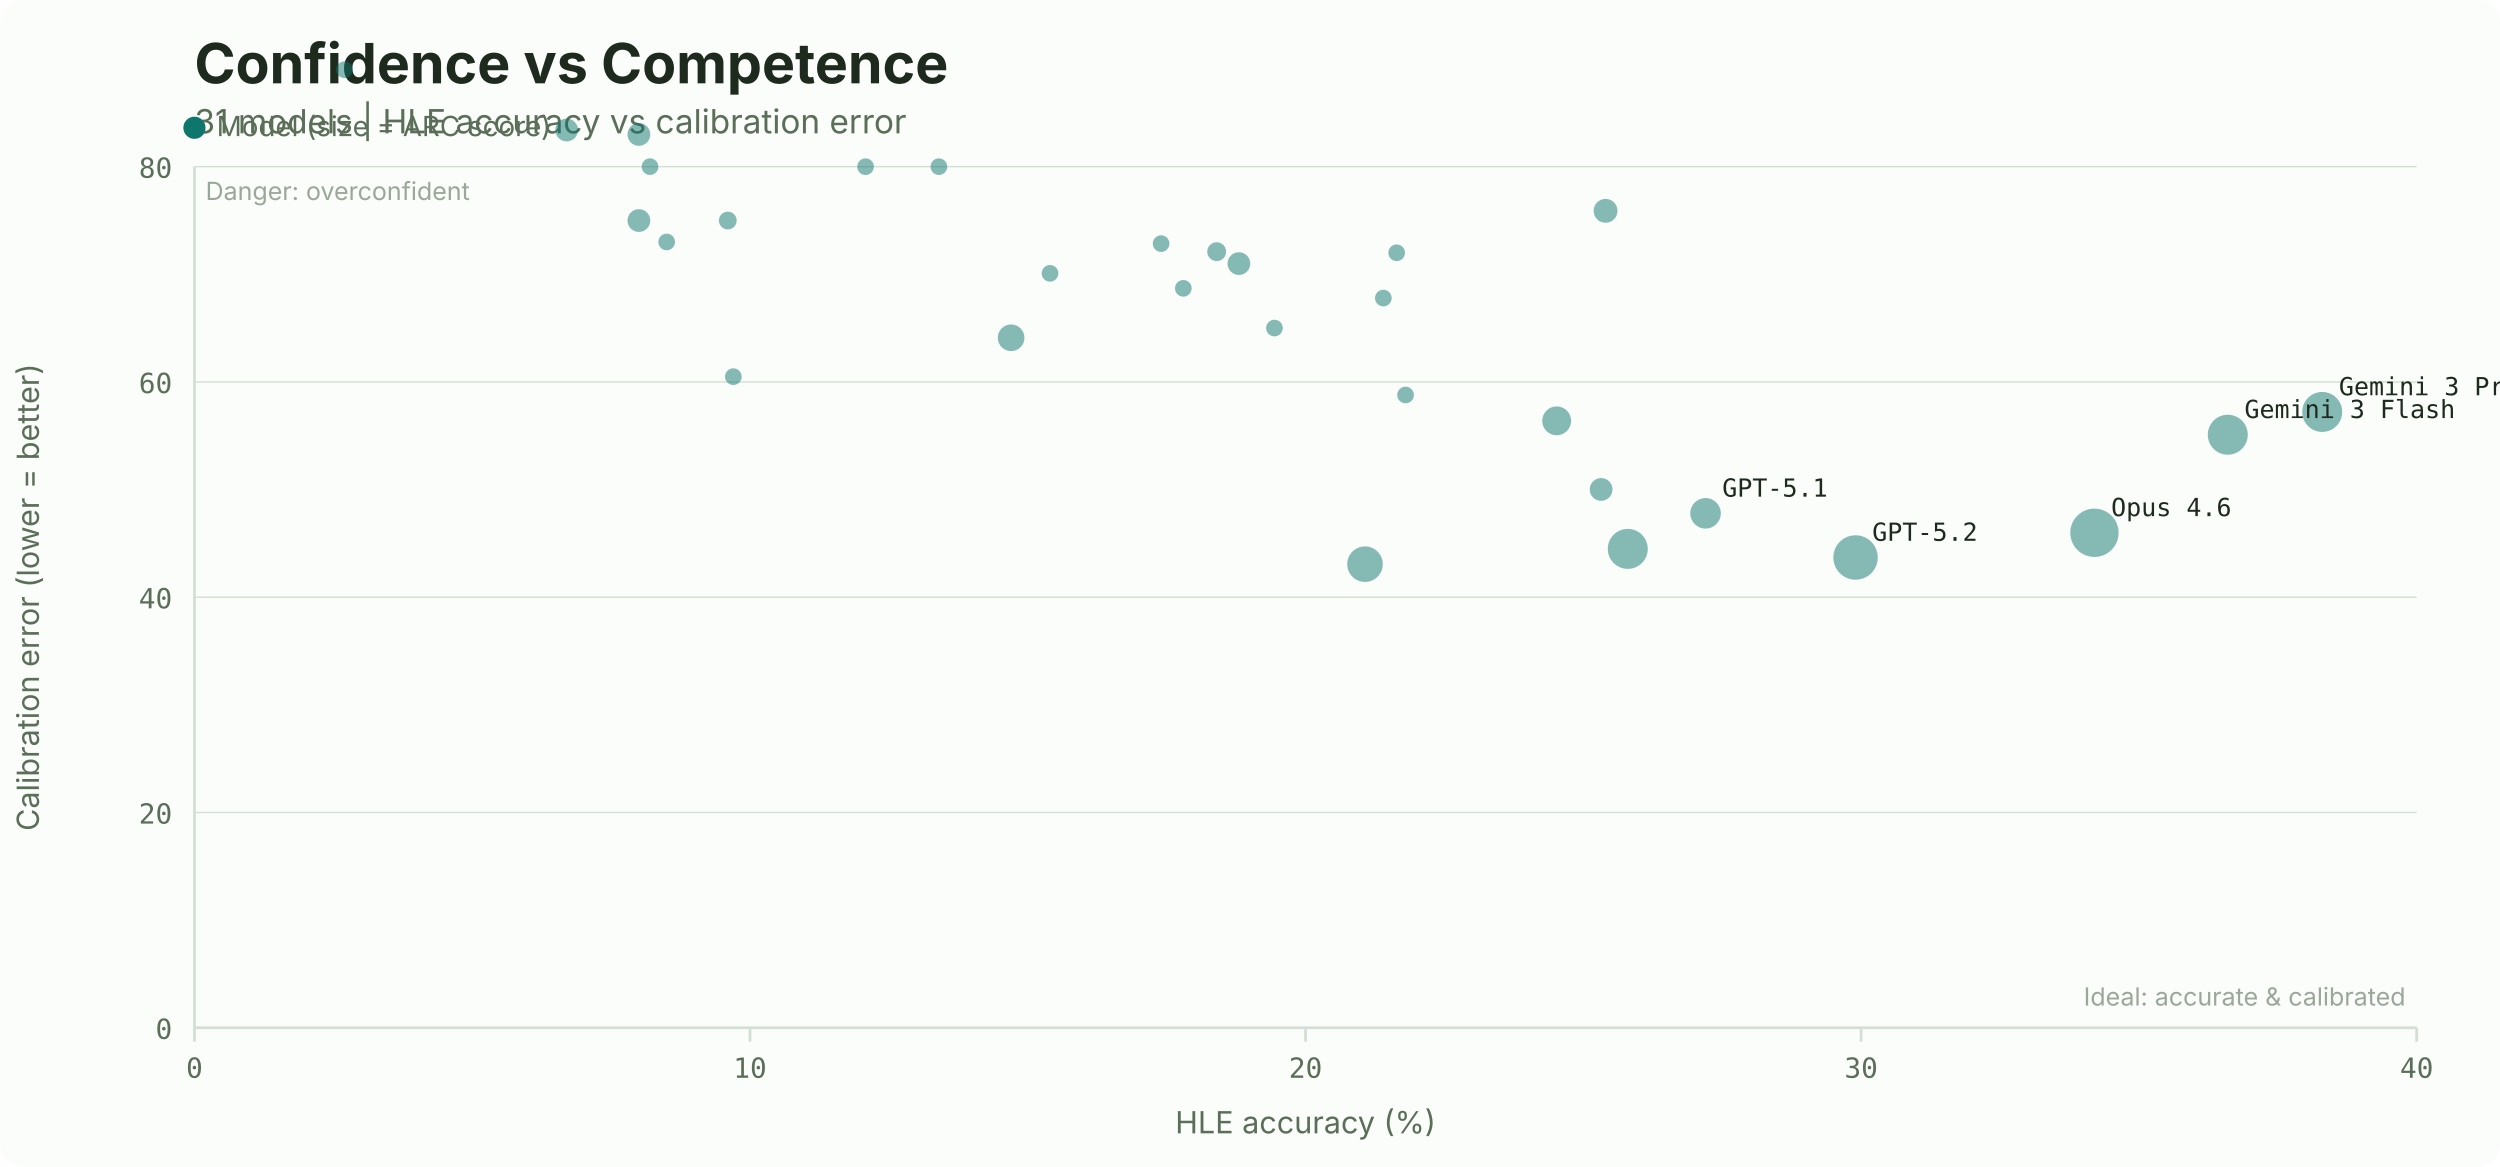
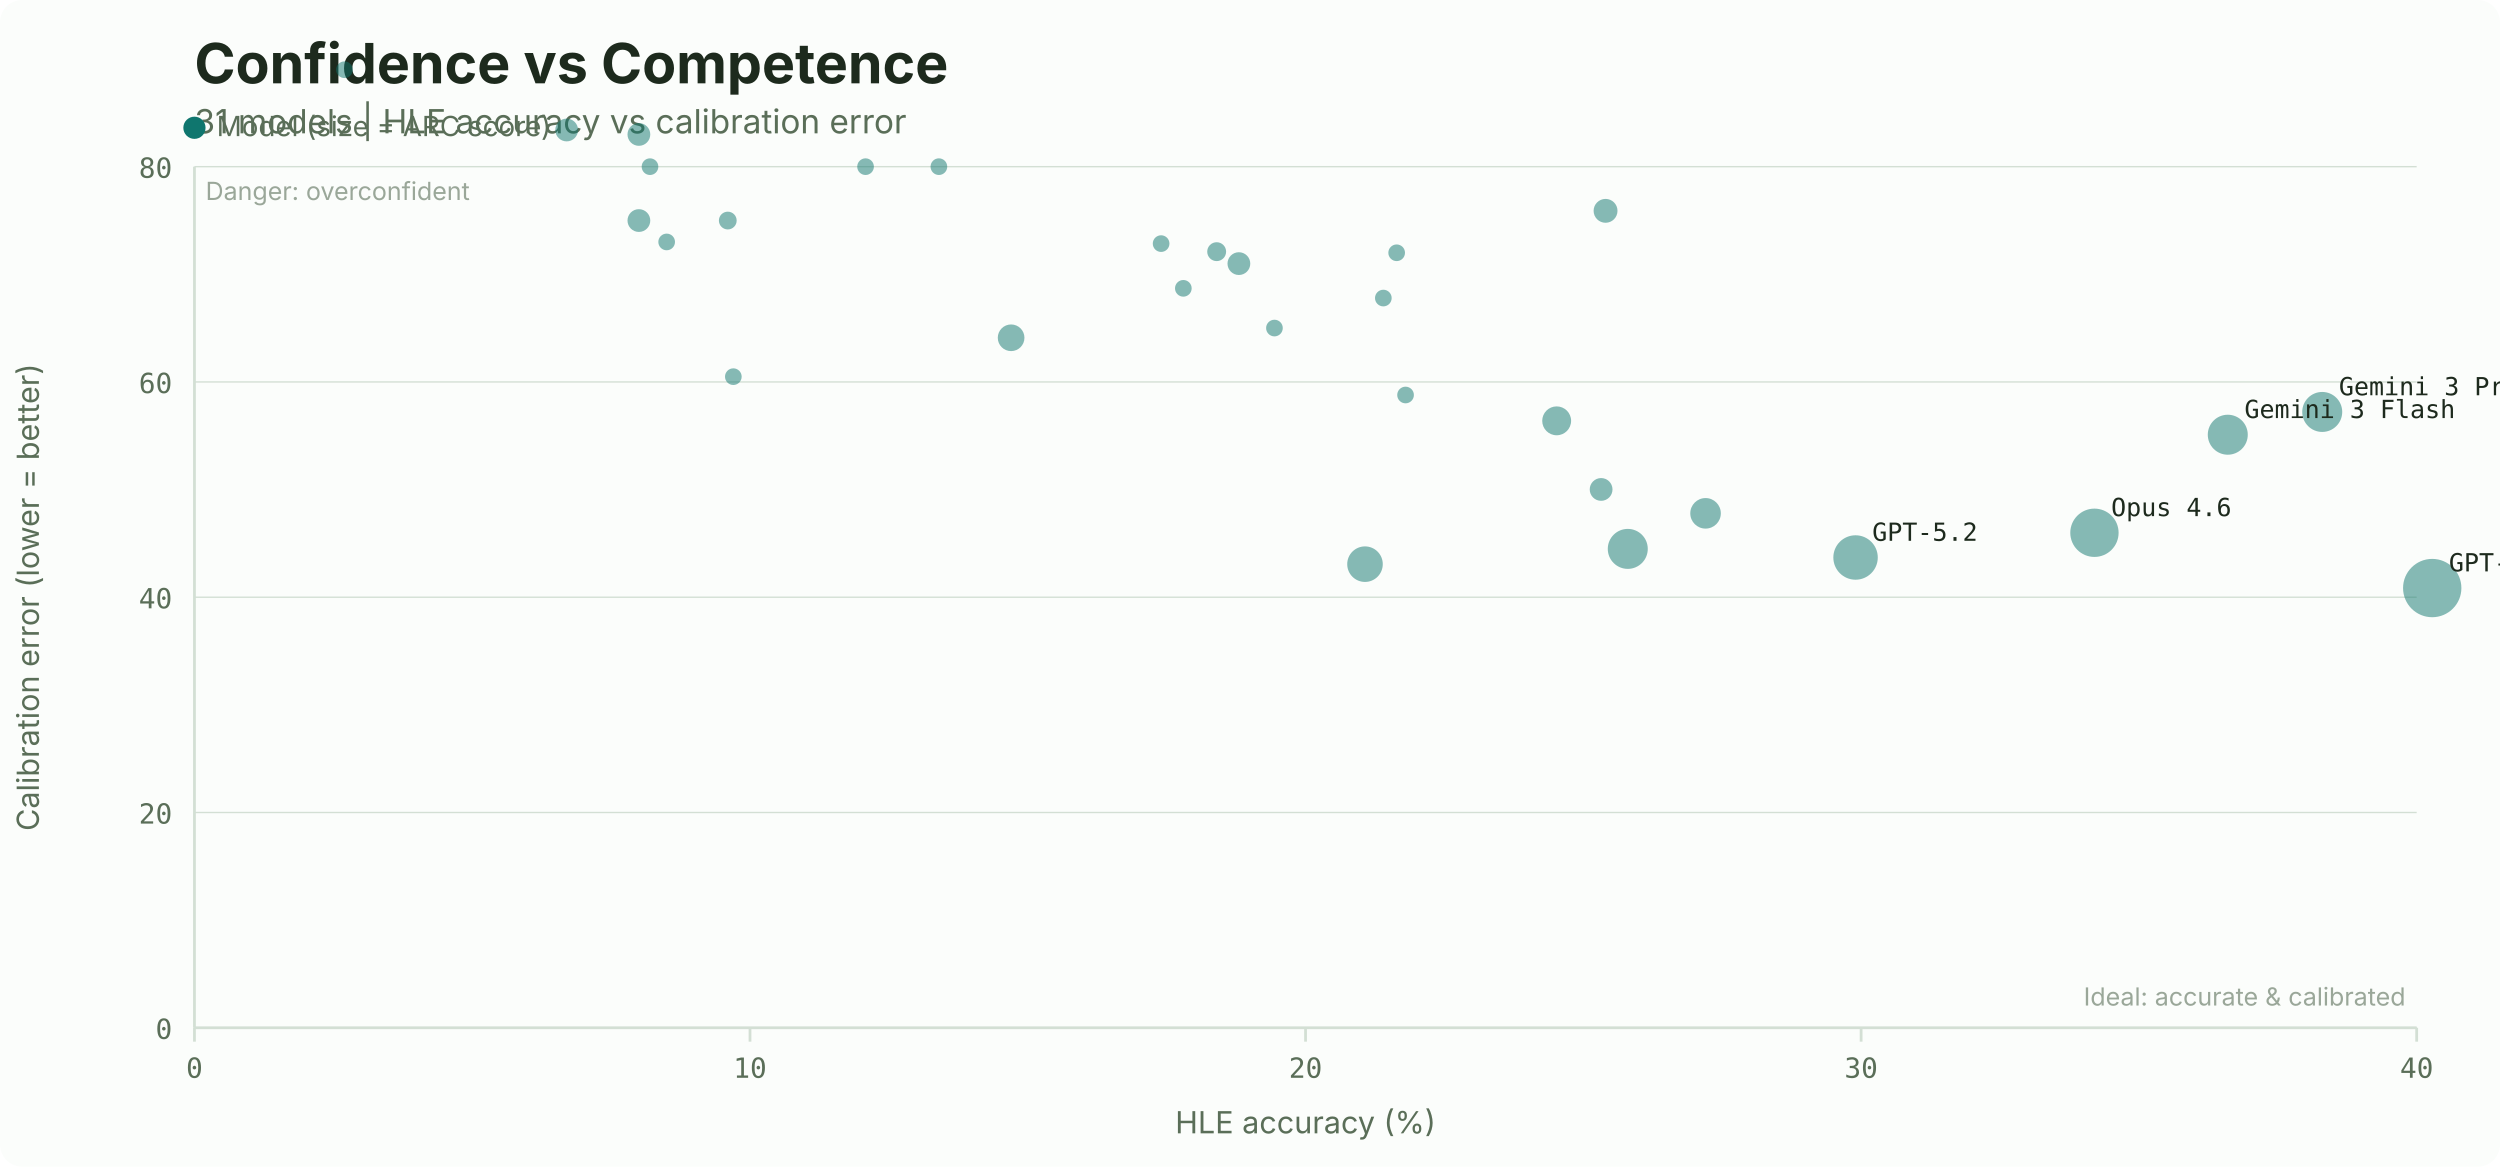
<svg xmlns="http://www.w3.org/2000/svg" width="900" height="420" viewBox="0 0 900 420">
  <rect width="900" height="420" fill="#fbfdfb" rx="8" />
  <text x="70" y="30" font-family="system-ui, -apple-system, sans-serif" font-size="20" font-weight="700" fill="#1d2a1d">Confidence vs Competence</text>
  <text x="70" y="48" font-family="system-ui, -apple-system, sans-serif" font-size="12" fill="#5a6e58">31 models | HLE accuracy vs calibration error</text>
  <line x1="70" y1="370.0" x2="870" y2="370.0" stroke="#d3dfd4" stroke-width="0.5" />
  <text x="62" y="374.0" font-family="ui-monospace, 'SF Mono', monospace" font-size="10" fill="#5a6e58" text-anchor="end">0</text>
  <line x1="70" y1="292.5" x2="870" y2="292.5" stroke="#d3dfd4" stroke-width="0.5" />
  <text x="62" y="296.5" font-family="ui-monospace, 'SF Mono', monospace" font-size="10" fill="#5a6e58" text-anchor="end">20</text>
  <line x1="70" y1="215.0" x2="870" y2="215.0" stroke="#d3dfd4" stroke-width="0.5" />
  <text x="62" y="219.0" font-family="ui-monospace, 'SF Mono', monospace" font-size="10" fill="#5a6e58" text-anchor="end">40</text>
  <line x1="70" y1="137.5" x2="870" y2="137.5" stroke="#d3dfd4" stroke-width="0.5" />
  <text x="62" y="141.5" font-family="ui-monospace, 'SF Mono', monospace" font-size="10" fill="#5a6e58" text-anchor="end">60</text>
  <line x1="70" y1="60.0" x2="870" y2="60.0" stroke="#d3dfd4" stroke-width="0.5" />
  <text x="62" y="64.0" font-family="ui-monospace, 'SF Mono', monospace" font-size="10" fill="#5a6e58" text-anchor="end">80</text>
  <line x1="70.0" y1="370" x2="70.0" y2="375" stroke="#d3dfd4" />
  <text x="70.0" y="388" font-family="ui-monospace, 'SF Mono', monospace" font-size="10" fill="#5a6e58" text-anchor="middle">0</text>
  <line x1="270.0" y1="370" x2="270.0" y2="375" stroke="#d3dfd4" />
  <text x="270.0" y="388" font-family="ui-monospace, 'SF Mono', monospace" font-size="10" fill="#5a6e58" text-anchor="middle">10</text>
  <line x1="470.0" y1="370" x2="470.0" y2="375" stroke="#d3dfd4" />
  <text x="470.0" y="388" font-family="ui-monospace, 'SF Mono', monospace" font-size="10" fill="#5a6e58" text-anchor="middle">20</text>
  <line x1="670.0" y1="370" x2="670.0" y2="375" stroke="#d3dfd4" />
  <text x="670.0" y="388" font-family="ui-monospace, 'SF Mono', monospace" font-size="10" fill="#5a6e58" text-anchor="middle">30</text>
  <line x1="870.0" y1="370" x2="870.0" y2="375" stroke="#d3dfd4" />
  <text x="870.0" y="388" font-family="ui-monospace, 'SF Mono', monospace" font-size="10" fill="#5a6e58" text-anchor="middle">40</text>
  <line x1="70" y1="60" x2="70" y2="370" stroke="#d3dfd4" />
  <line x1="70" y1="370" x2="870" y2="370" stroke="#d3dfd4" />
  <text x="470.0" y="408" font-family="system-ui, -apple-system, sans-serif" font-size="11" fill="#5a6e58" text-anchor="middle">HLE accuracy (%)</text>
  <text x="14" y="215.0" font-family="system-ui, -apple-system, sans-serif" font-size="11" fill="#5a6e58" text-anchor="middle" transform="rotate(-90, 14, 215.0)">Calibration error (lower = better)</text>
  <circle cx="70" cy="46" r="4" fill="#0f766e" />
  <text x="78" y="49" font-family="system-ui, -apple-system, sans-serif" font-size="10" fill="#5a6e58">Model (size = ARC score)</text>
  <text x="866" y="362" font-family="system-ui, -apple-system, sans-serif" font-size="9" fill="#5a6e58" text-anchor="end" opacity="0.6">Ideal: accurate &amp; calibrated</text>
  <text x="74" y="72" font-family="system-ui, -apple-system, sans-serif" font-size="9" fill="#5a6e58" opacity="0.6">Danger: overconfident</text>
  <circle cx="124.0" cy="25.1" r="3.0" fill="#0f766e" opacity="0.5" />
+   <circle cx="240.0" cy="87.1" r="3.0" fill="#0f766e" opacity="0.5" />
+   <circle cx="836.0" cy="148.3" r="7.2" fill="#0f766e" opacity="0.5" />
+   <circle cx="668.0" cy="200.7" r="8.0" fill="#0f766e" opacity="0.5" />
  <circle cx="578.0" cy="75.9" r="4.3" fill="#0f766e" opacity="0.5" />
  <circle cx="988.0" cy="175.1" r="11.1" fill="#0f766e" opacity="0.5" />
  <circle cx="491.4" cy="203.1" r="6.4" fill="#0f766e" opacity="0.5" />
  <circle cx="754.0" cy="191.8" r="8.7" fill="#0f766e" opacity="0.5" />
  <circle cx="802.0" cy="156.5" r="7.2" fill="#0f766e" opacity="0.5" />
-   <circle cx="836.0" cy="148.3" r="7.2" fill="#0f766e" opacity="0.5" />
  <circle cx="586.0" cy="197.6" r="7.2" fill="#0f766e" opacity="0.5" />
-   <circle cx="668.0" cy="200.7" r="8.0" fill="#0f766e" opacity="0.5" />
  <circle cx="614.0" cy="184.8" r="5.5" fill="#0f766e" opacity="0.5" />
  <circle cx="498.0" cy="107.3" r="3.0" fill="#0f766e" opacity="0.5" />
  <circle cx="576.4" cy="176.2" r="4.1" fill="#0f766e" opacity="0.5" />
  <circle cx="364.0" cy="121.6" r="4.8" fill="#0f766e" opacity="0.5" />
  <circle cx="560.4" cy="151.5" r="5.2" fill="#0f766e" opacity="0.5" />
  <circle cx="438.0" cy="90.6" r="3.4" fill="#0f766e" opacity="0.5" />
  <circle cx="426.0" cy="103.8" r="3.0" fill="#0f766e" opacity="0.5" />
  <circle cx="502.8" cy="91.0" r="3.0" fill="#0f766e" opacity="0.5" />
  <circle cx="458.8" cy="118.1" r="3.0" fill="#0f766e" opacity="0.5" />
  <circle cx="311.6" cy="60.0" r="3.0" fill="#0f766e" opacity="0.5" />
  <circle cx="506.0" cy="142.2" r="3.0" fill="#0f766e" opacity="0.5" />
-   <circle cx="378.0" cy="98.4" r="3.0" fill="#0f766e" opacity="0.5" />
  <circle cx="204.0" cy="46.8" r="4.1" fill="#0f766e" opacity="0.5" />
  <circle cx="234.0" cy="60.0" r="3.0" fill="#0f766e" opacity="0.5" />
  <circle cx="264.0" cy="135.6" r="3.0" fill="#0f766e" opacity="0.5" />
  <circle cx="338.0" cy="60.0" r="3.0" fill="#0f766e" opacity="0.5" />
-   <circle cx="240.0" cy="87.1" r="3.0" fill="#0f766e" opacity="0.5" />
  <circle cx="262.0" cy="79.4" r="3.2" fill="#0f766e" opacity="0.5" />
  <circle cx="230.0" cy="79.4" r="4.1" fill="#0f766e" opacity="0.5" />
  <circle cx="446.0" cy="94.9" r="4.1" fill="#0f766e" opacity="0.5" />
  <circle cx="230.0" cy="48.4" r="4.1" fill="#0f766e" opacity="0.5" />
  <circle cx="418.0" cy="87.7" r="3.0" fill="#0f766e" opacity="0.5" />
+   <circle cx="875.6" cy="211.7" r="10.5" fill="#0f766e" opacity="0.5" />
  <text x="994.0" y="169.1" font-family="ui-monospace, 'SF Mono', monospace" font-size="9" fill="#1d2a1d">Gemini 3.1 Pro</text>
+   <text x="881.6" y="205.7" font-family="ui-monospace, 'SF Mono', monospace" font-size="9" fill="#1d2a1d">GPT-5.4</text>
  <text x="842.0" y="142.3" font-family="ui-monospace, 'SF Mono', monospace" font-size="9" fill="#1d2a1d">Gemini 3 Pro</text>
  <text x="808.0" y="150.5" font-family="ui-monospace, 'SF Mono', monospace" font-size="9" fill="#1d2a1d">Gemini 3 Flash</text>
  <text x="760.0" y="185.8" font-family="ui-monospace, 'SF Mono', monospace" font-size="9" fill="#1d2a1d">Opus 4.6</text>
  <text x="674.0" y="194.7" font-family="ui-monospace, 'SF Mono', monospace" font-size="9" fill="#1d2a1d">GPT-5.2</text>
-   <text x="620.0" y="178.8" font-family="ui-monospace, 'SF Mono', monospace" font-size="9" fill="#1d2a1d">GPT-5.1</text>
</svg>
